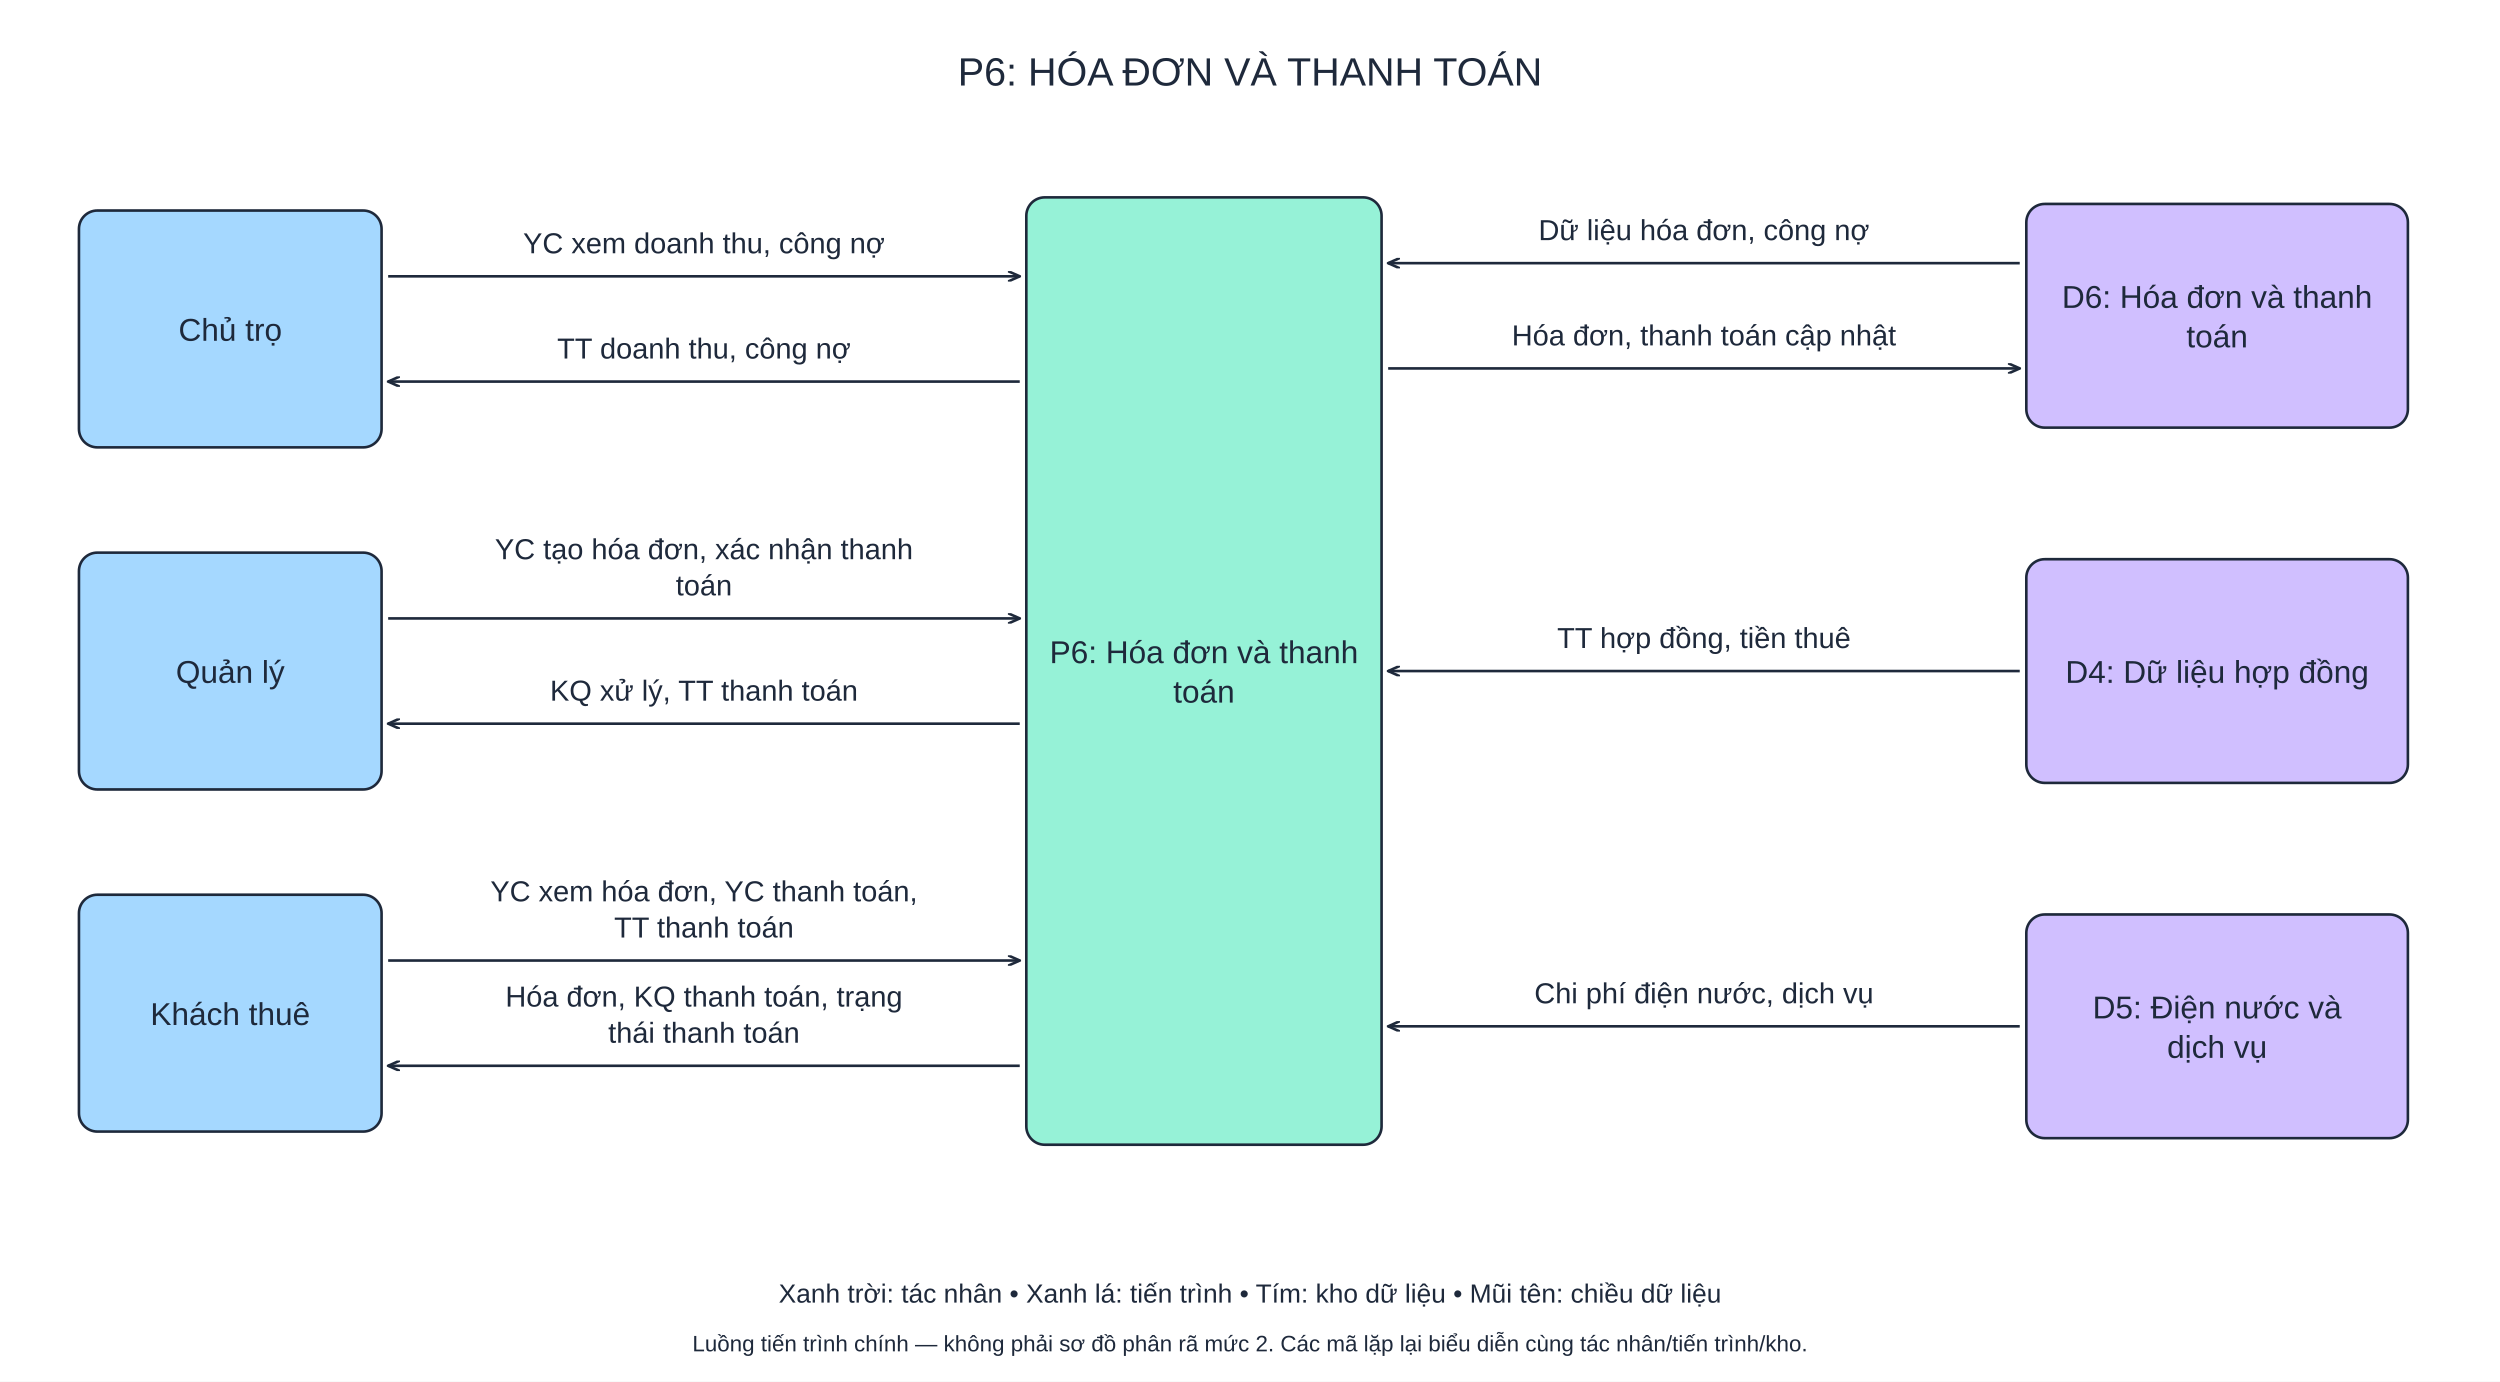
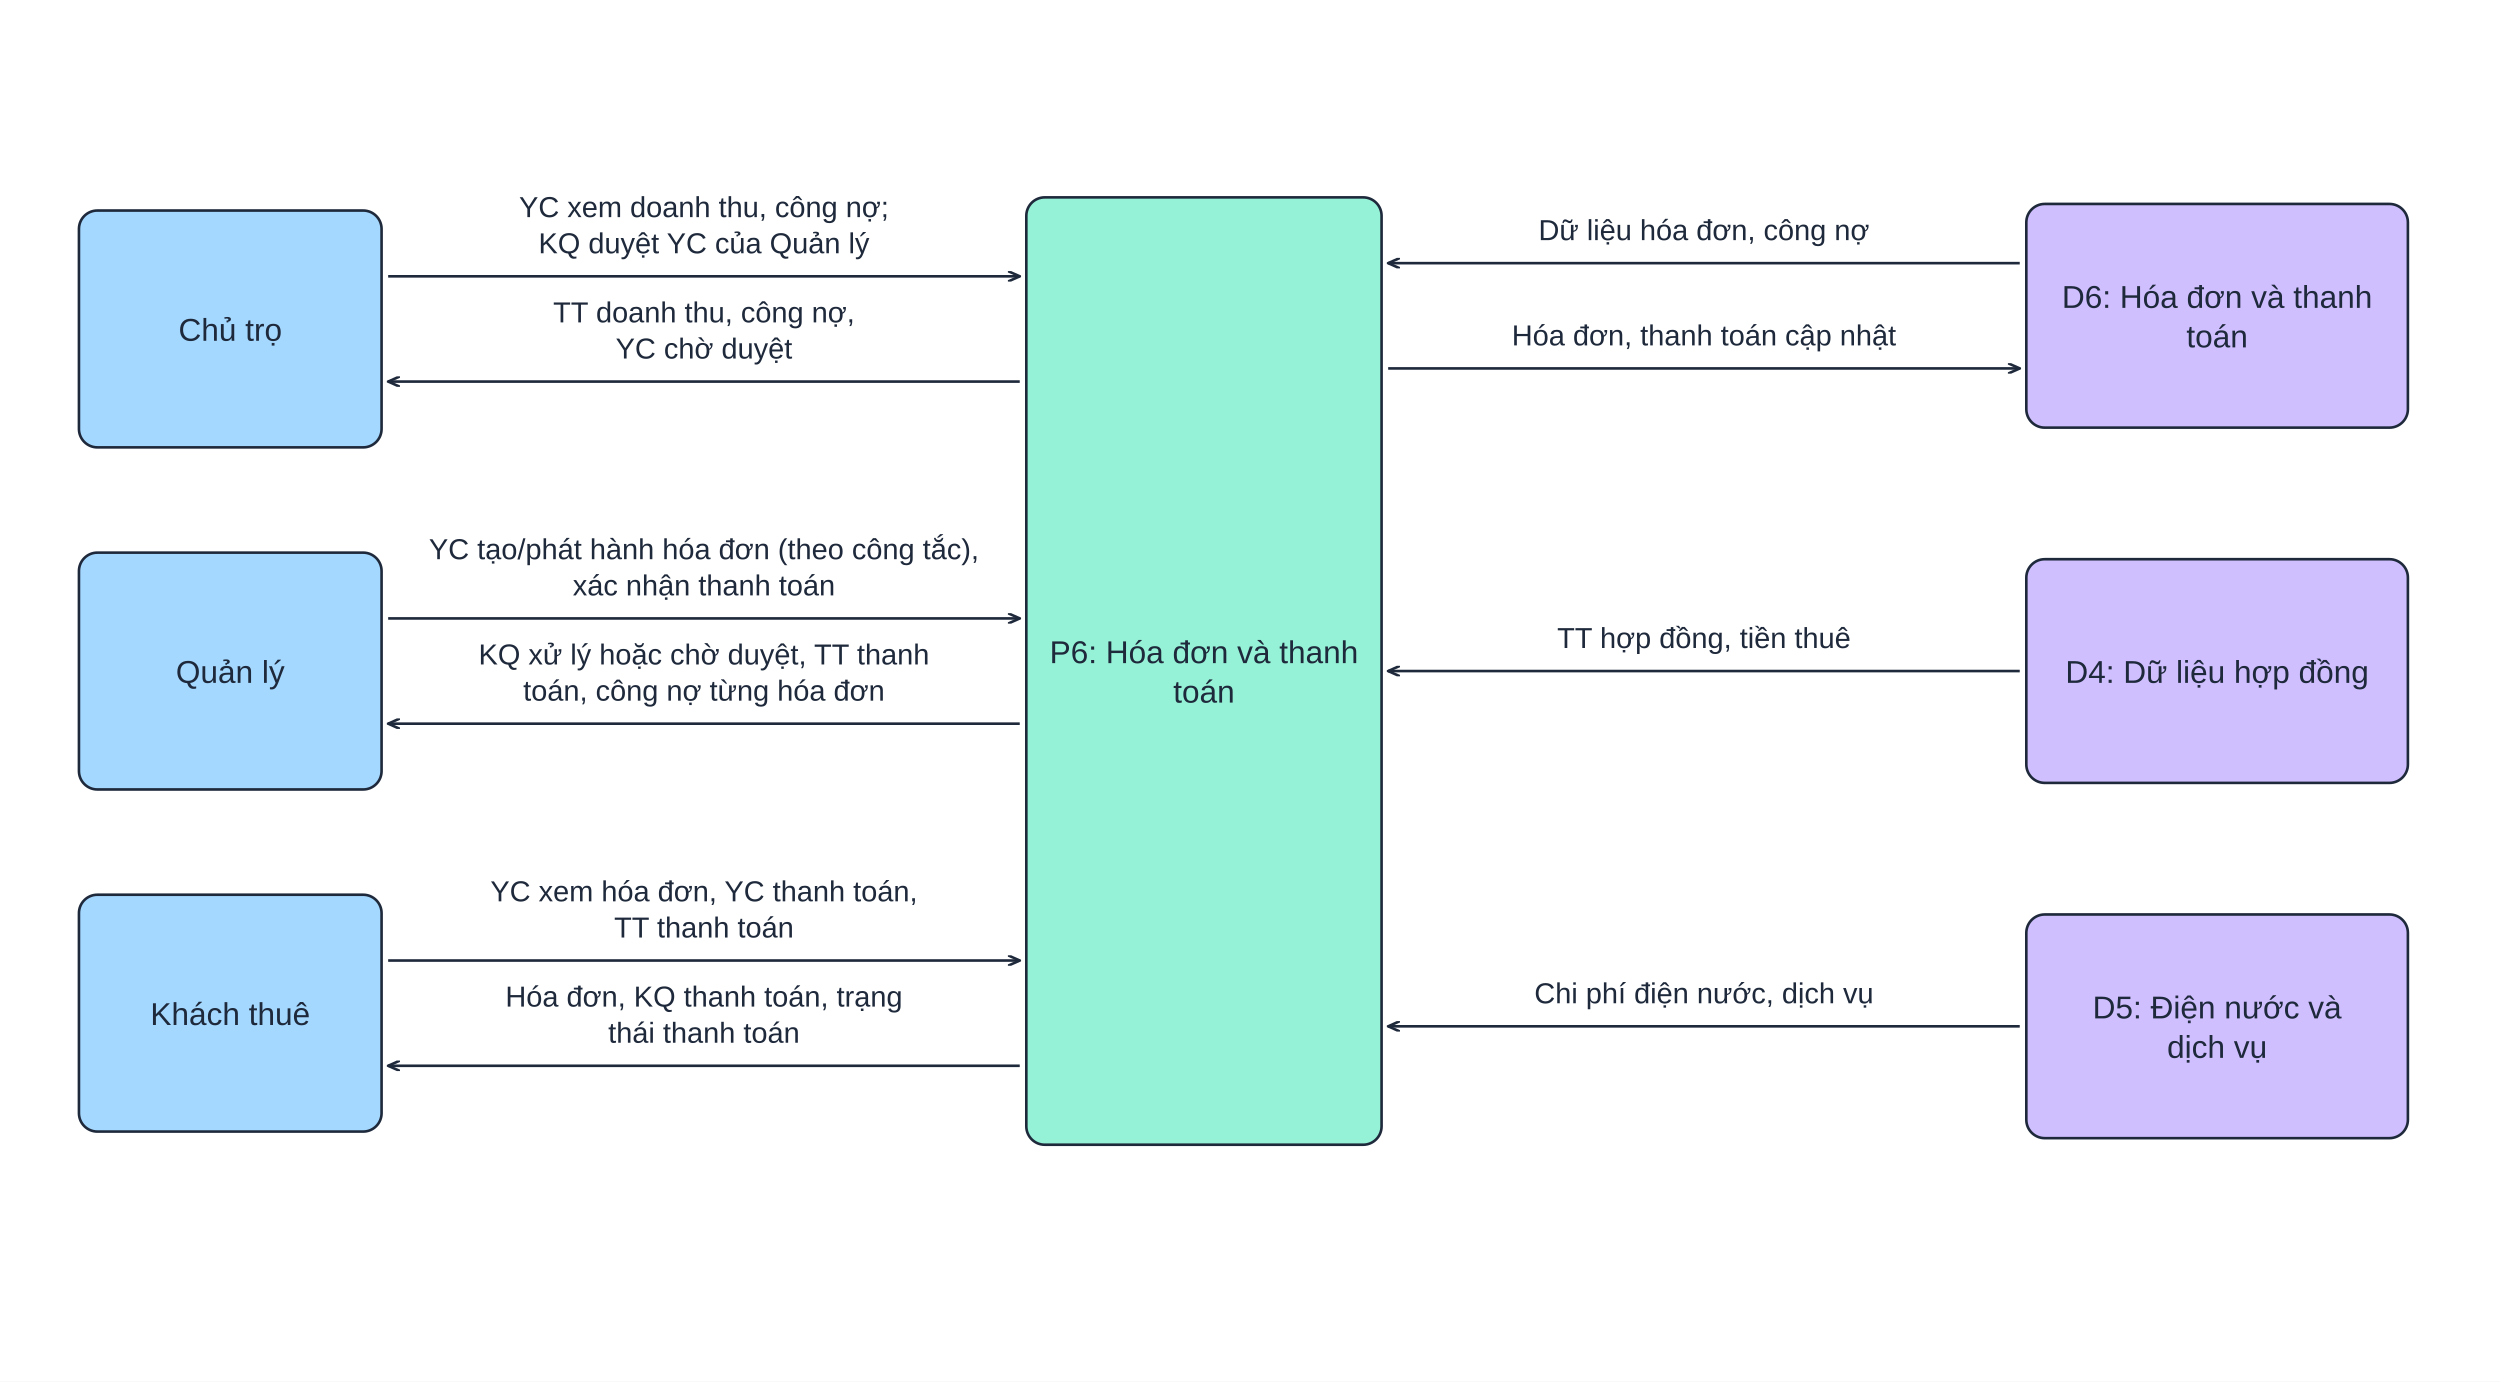
<svg xmlns="http://www.w3.org/2000/svg" width="1900" height="1050" viewBox="0 0 1900 1050">
  <defs>
    <marker id="arrow" markerWidth="10" markerHeight="8" refX="9" refY="4" orient="auto" markerUnits="userSpaceOnUse">
      <path d="M0,0 L9,4 L0,8" fill="none" stroke="#1e293b" stroke-width="2" />
    </marker>
  </defs>
  <rect width="100%" height="100%" fill="white" />
  <rect x="780" y="150" width="270" height="720" rx="14" fill="#96f2d7" stroke="#1e293b" stroke-width="2" />
  <rect x="60" y="160" width="230" height="180" rx="14" fill="#a5d8ff" stroke="#1e293b" stroke-width="2" />
  <rect x="60" y="420" width="230" height="180" rx="14" fill="#a5d8ff" stroke="#1e293b" stroke-width="2" />
  <rect x="60" y="680" width="230" height="180" rx="14" fill="#a5d8ff" stroke="#1e293b" stroke-width="2" />
  <rect x="1540" y="155" width="290" height="170" rx="14" fill="#d0bfff" stroke="#1e293b" stroke-width="2" />
  <rect x="1540" y="425" width="290" height="170" rx="14" fill="#d0bfff" stroke="#1e293b" stroke-width="2" />
  <rect x="1540" y="695" width="290" height="170" rx="14" fill="#d0bfff" stroke="#1e293b" stroke-width="2" />
  <polyline points="295,210 775,210" fill="none" stroke="#1e293b" stroke-width="2" marker-end="url(#arrow)" />
  <polyline points="775,290 295,290" fill="none" stroke="#1e293b" stroke-width="2" marker-end="url(#arrow)" />
  <polyline points="295,470 775,470" fill="none" stroke="#1e293b" stroke-width="2" marker-end="url(#arrow)" />
  <polyline points="775,550 295,550" fill="none" stroke="#1e293b" stroke-width="2" marker-end="url(#arrow)" />
  <polyline points="295,730 775,730" fill="none" stroke="#1e293b" stroke-width="2" marker-end="url(#arrow)" />
  <polyline points="775,810 295,810" fill="none" stroke="#1e293b" stroke-width="2" marker-end="url(#arrow)" />
  <polyline points="1535,200 1055,200" fill="none" stroke="#1e293b" stroke-width="2" marker-end="url(#arrow)" />
  <polyline points="1055,280 1535,280" fill="none" stroke="#1e293b" stroke-width="2" marker-end="url(#arrow)" />
  <polyline points="1535,510 1055,510" fill="none" stroke="#1e293b" stroke-width="2" marker-end="url(#arrow)" />
  <polyline points="1535,780 1055,780" fill="none" stroke="#1e293b" stroke-width="2" marker-end="url(#arrow)" />
-   <text x="950.0" y="65.0" text-anchor="middle" font-family="Arial, sans-serif" font-size="30" fill="#1e293b">P6: HÓA ĐƠN VÀ THANH TOÁN</text>
+   <text x="-1050" y="-2275" text-anchor="middle" font-family="Arial, sans-serif" font-size="30" fill="#1e293b">P6: HÓA ĐƠN VÀ THANH TOÁN</text>
  <text x="915.0" y="504.0" text-anchor="middle" font-family="Arial, sans-serif" font-size="24" fill="#1e293b">P6: Hóa đơn và thanh</text>
  <text x="915.0" y="534.0" text-anchor="middle" font-family="Arial, sans-serif" font-size="24" fill="#1e293b">toán</text>
  <text x="175.0" y="259.0" text-anchor="middle" font-family="Arial, sans-serif" font-size="24" fill="#1e293b">Chủ trọ</text>
-   <text x="535.0" y="192.5" text-anchor="middle" font-family="Arial, sans-serif" font-size="22" fill="#1e293b">YC xem doanh thu, công nợ</text>
-   <text x="535.0" y="272.5" text-anchor="middle" font-family="Arial, sans-serif" font-size="22" fill="#1e293b">TT doanh thu, công nợ</text>
+   <text x="535.0" y="165.0" text-anchor="middle" font-family="Arial, sans-serif" font-size="22" fill="#1e293b">YC xem doanh thu, công nợ;</text>
+   <text x="535.0" y="192.5" text-anchor="middle" font-family="Arial, sans-serif" font-size="22" fill="#1e293b">KQ duyệt YC của Quản lý</text>
+   <text x="535.0" y="245.0" text-anchor="middle" font-family="Arial, sans-serif" font-size="22" fill="#1e293b">TT doanh thu, công nợ,</text>
+   <text x="535.0" y="272.5" text-anchor="middle" font-family="Arial, sans-serif" font-size="22" fill="#1e293b">YC chờ duyệt</text>
  <text x="175.0" y="519.0" text-anchor="middle" font-family="Arial, sans-serif" font-size="24" fill="#1e293b">Quản lý</text>
-   <text x="535.0" y="425.0" text-anchor="middle" font-family="Arial, sans-serif" font-size="22" fill="#1e293b">YC tạo hóa đơn, xác nhận thanh</text>
-   <text x="535.0" y="452.5" text-anchor="middle" font-family="Arial, sans-serif" font-size="22" fill="#1e293b">toán</text>
-   <text x="535.0" y="532.5" text-anchor="middle" font-family="Arial, sans-serif" font-size="22" fill="#1e293b">KQ xử lý, TT thanh toán</text>
+   <text x="535.0" y="425.0" text-anchor="middle" font-family="Arial, sans-serif" font-size="22" fill="#1e293b">YC tạo/phát hành hóa đơn (theo công tắc),</text>
+   <text x="535.0" y="452.5" text-anchor="middle" font-family="Arial, sans-serif" font-size="22" fill="#1e293b">xác nhận thanh toán</text>
+   <text x="535.0" y="505.0" text-anchor="middle" font-family="Arial, sans-serif" font-size="22" fill="#1e293b">KQ xử lý hoặc chờ duyệt, TT thanh</text>
+   <text x="535.0" y="532.5" text-anchor="middle" font-family="Arial, sans-serif" font-size="22" fill="#1e293b">toán, công nợ từng hóa đơn</text>
  <text x="175.0" y="779.0" text-anchor="middle" font-family="Arial, sans-serif" font-size="24" fill="#1e293b">Khách thuê</text>
  <text x="535.0" y="685.0" text-anchor="middle" font-family="Arial, sans-serif" font-size="22" fill="#1e293b">YC xem hóa đơn, YC thanh toán,</text>
  <text x="535.0" y="712.5" text-anchor="middle" font-family="Arial, sans-serif" font-size="22" fill="#1e293b">TT thanh toán</text>
  <text x="535.0" y="765.0" text-anchor="middle" font-family="Arial, sans-serif" font-size="22" fill="#1e293b">Hóa đơn, KQ thanh toán, trạng</text>
  <text x="535.0" y="792.5" text-anchor="middle" font-family="Arial, sans-serif" font-size="22" fill="#1e293b">thái thanh toán</text>
  <text x="1685.0" y="234.0" text-anchor="middle" font-family="Arial, sans-serif" font-size="24" fill="#1e293b">D6: Hóa đơn và thanh</text>
  <text x="1685.0" y="264.0" text-anchor="middle" font-family="Arial, sans-serif" font-size="24" fill="#1e293b">toán</text>
  <text x="1295.0" y="182.5" text-anchor="middle" font-family="Arial, sans-serif" font-size="22" fill="#1e293b">Dữ liệu hóa đơn, công nợ</text>
  <text x="1295.0" y="262.5" text-anchor="middle" font-family="Arial, sans-serif" font-size="22" fill="#1e293b">Hóa đơn, thanh toán cập nhật</text>
  <text x="1685.0" y="519.0" text-anchor="middle" font-family="Arial, sans-serif" font-size="24" fill="#1e293b">D4: Dữ liệu hợp đồng</text>
  <text x="1295.0" y="492.5" text-anchor="middle" font-family="Arial, sans-serif" font-size="22" fill="#1e293b">TT hợp đồng, tiền thuê</text>
  <text x="1685.0" y="774.0" text-anchor="middle" font-family="Arial, sans-serif" font-size="24" fill="#1e293b">D5: Điện nước và</text>
  <text x="1685.0" y="804.0" text-anchor="middle" font-family="Arial, sans-serif" font-size="24" fill="#1e293b">dịch vụ</text>
  <text x="1295.0" y="762.5" text-anchor="middle" font-family="Arial, sans-serif" font-size="22" fill="#1e293b">Chi phí điện nước, dịch vụ</text>
-   <text x="950.0" y="990.0" text-anchor="middle" font-family="Arial, sans-serif" font-size="20" fill="#1e293b">Xanh trời: tác nhân  •  Xanh lá: tiến trình  •  Tím: kho dữ liệu  •  Mũi tên: chiều dữ liệu</text>
-   <text x="950.0" y="1027.0" text-anchor="middle" font-family="Arial, sans-serif" font-size="17" fill="#1e293b">Luồng tiến trình chính — không phải sơ đồ phân rã mức 2. Các mã lặp lại biểu diễn cùng tác nhân/tiến trình/kho.</text>
+   <text x="-1050" y="-1350" text-anchor="middle" font-family="Arial, sans-serif" font-size="20" fill="#1e293b">Xanh trời: tác nhân  •  Xanh lá: tiến trình  •  Tím: kho dữ liệu  •  Mũi tên: chiều dữ liệu</text>
+   <text x="-1050" y="-1313" text-anchor="middle" font-family="Arial, sans-serif" font-size="17" fill="#1e293b">Luồng tiến trình chính — không phải sơ đồ phân rã mức 2. Các mã lặp lại biểu diễn cùng tác nhân/tiến trình/kho.</text>
</svg>
